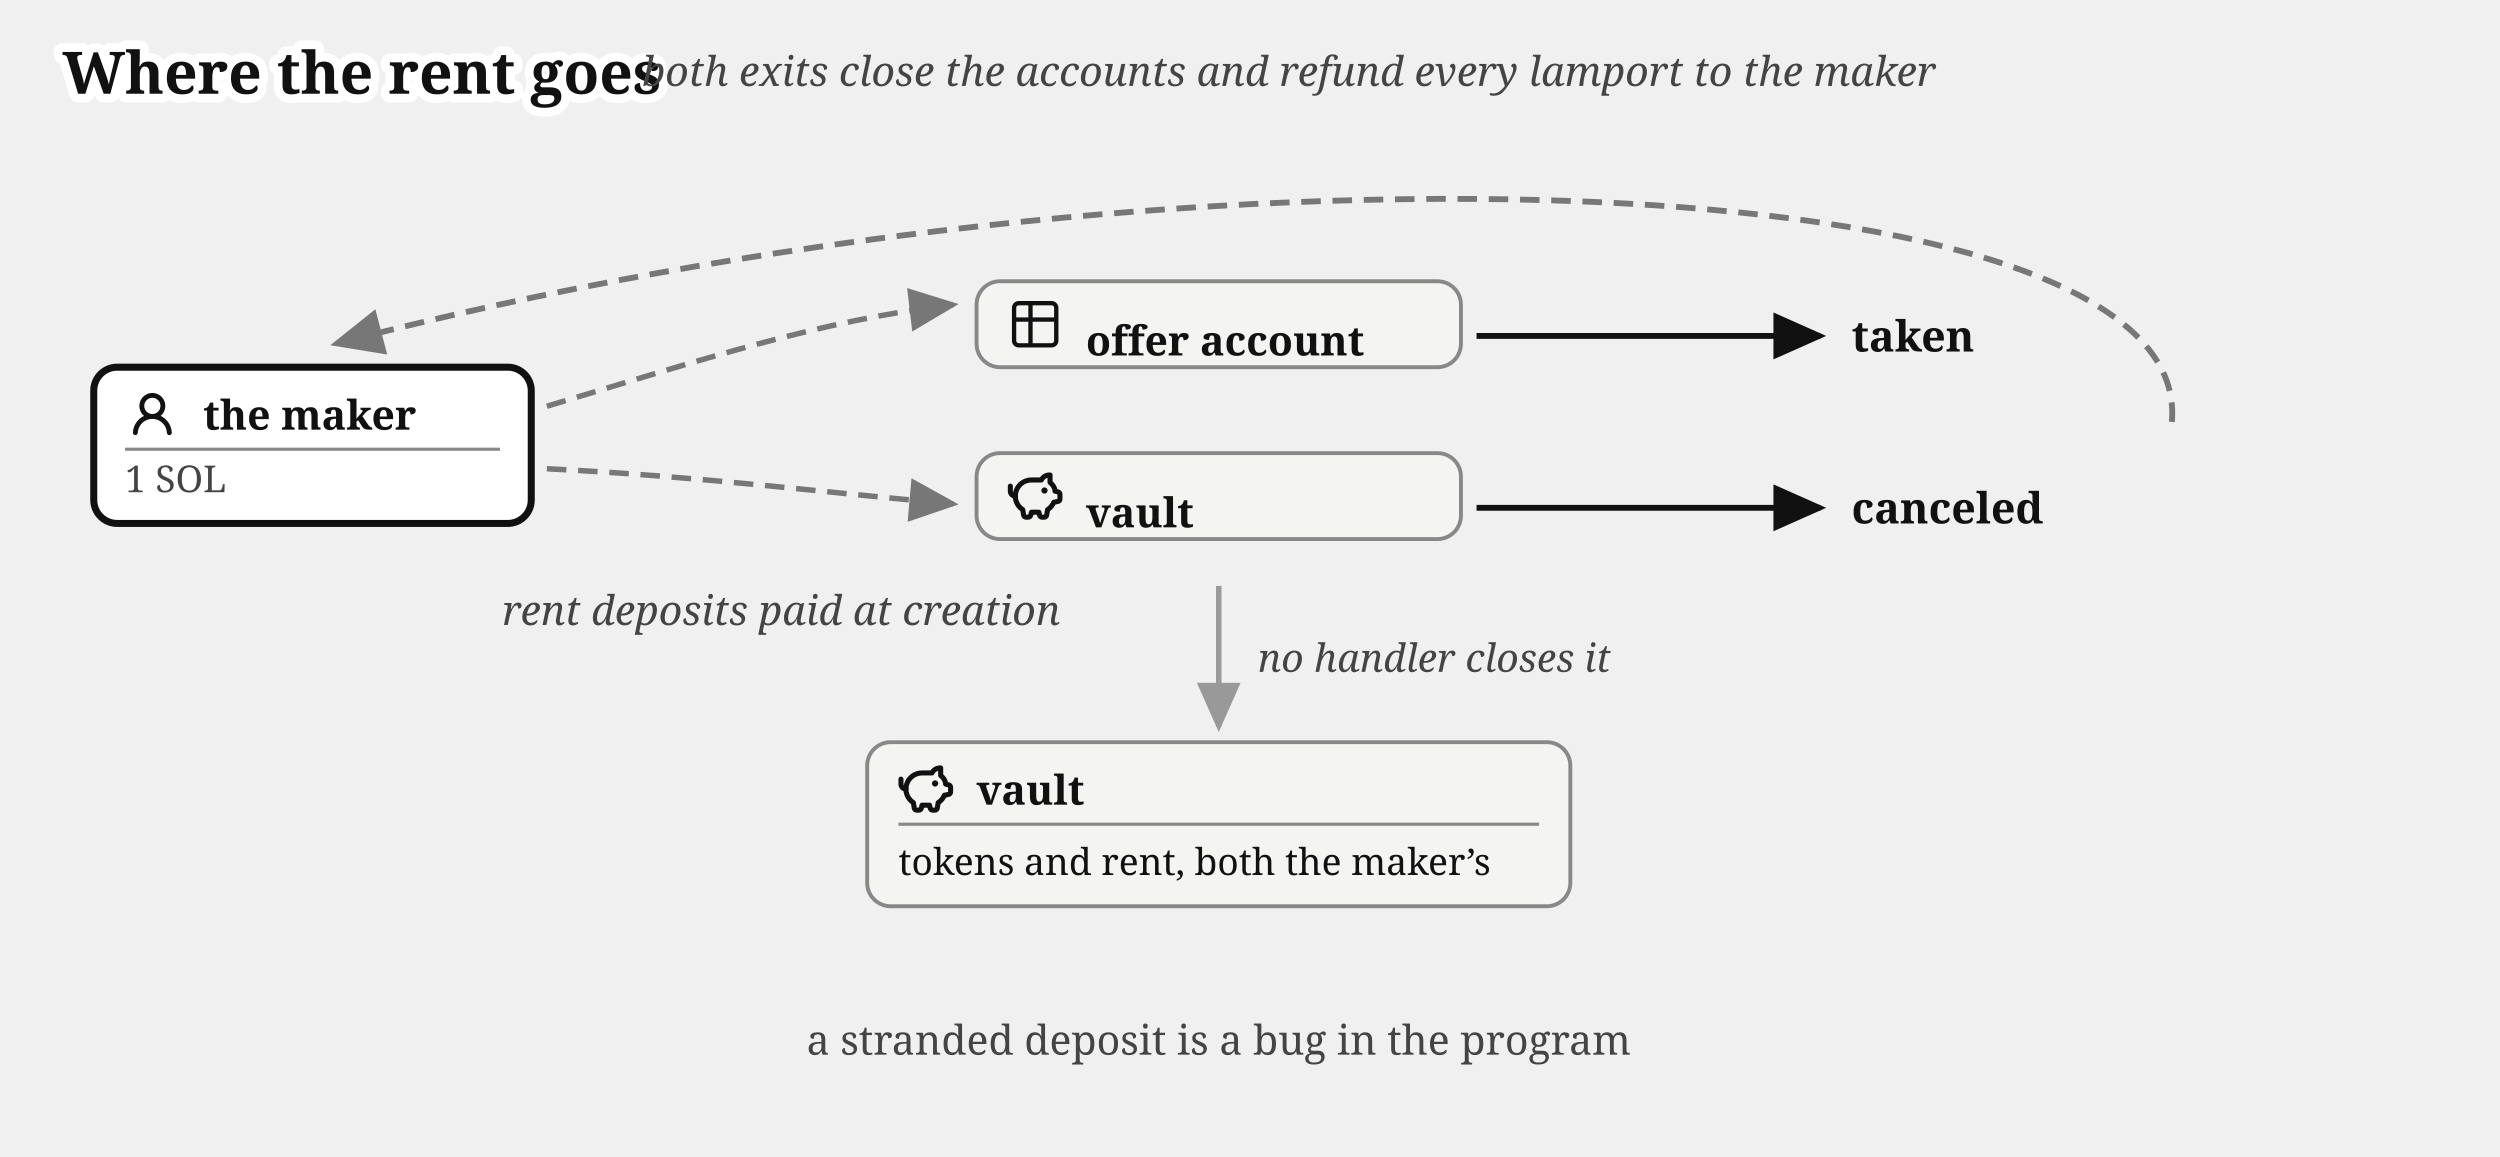
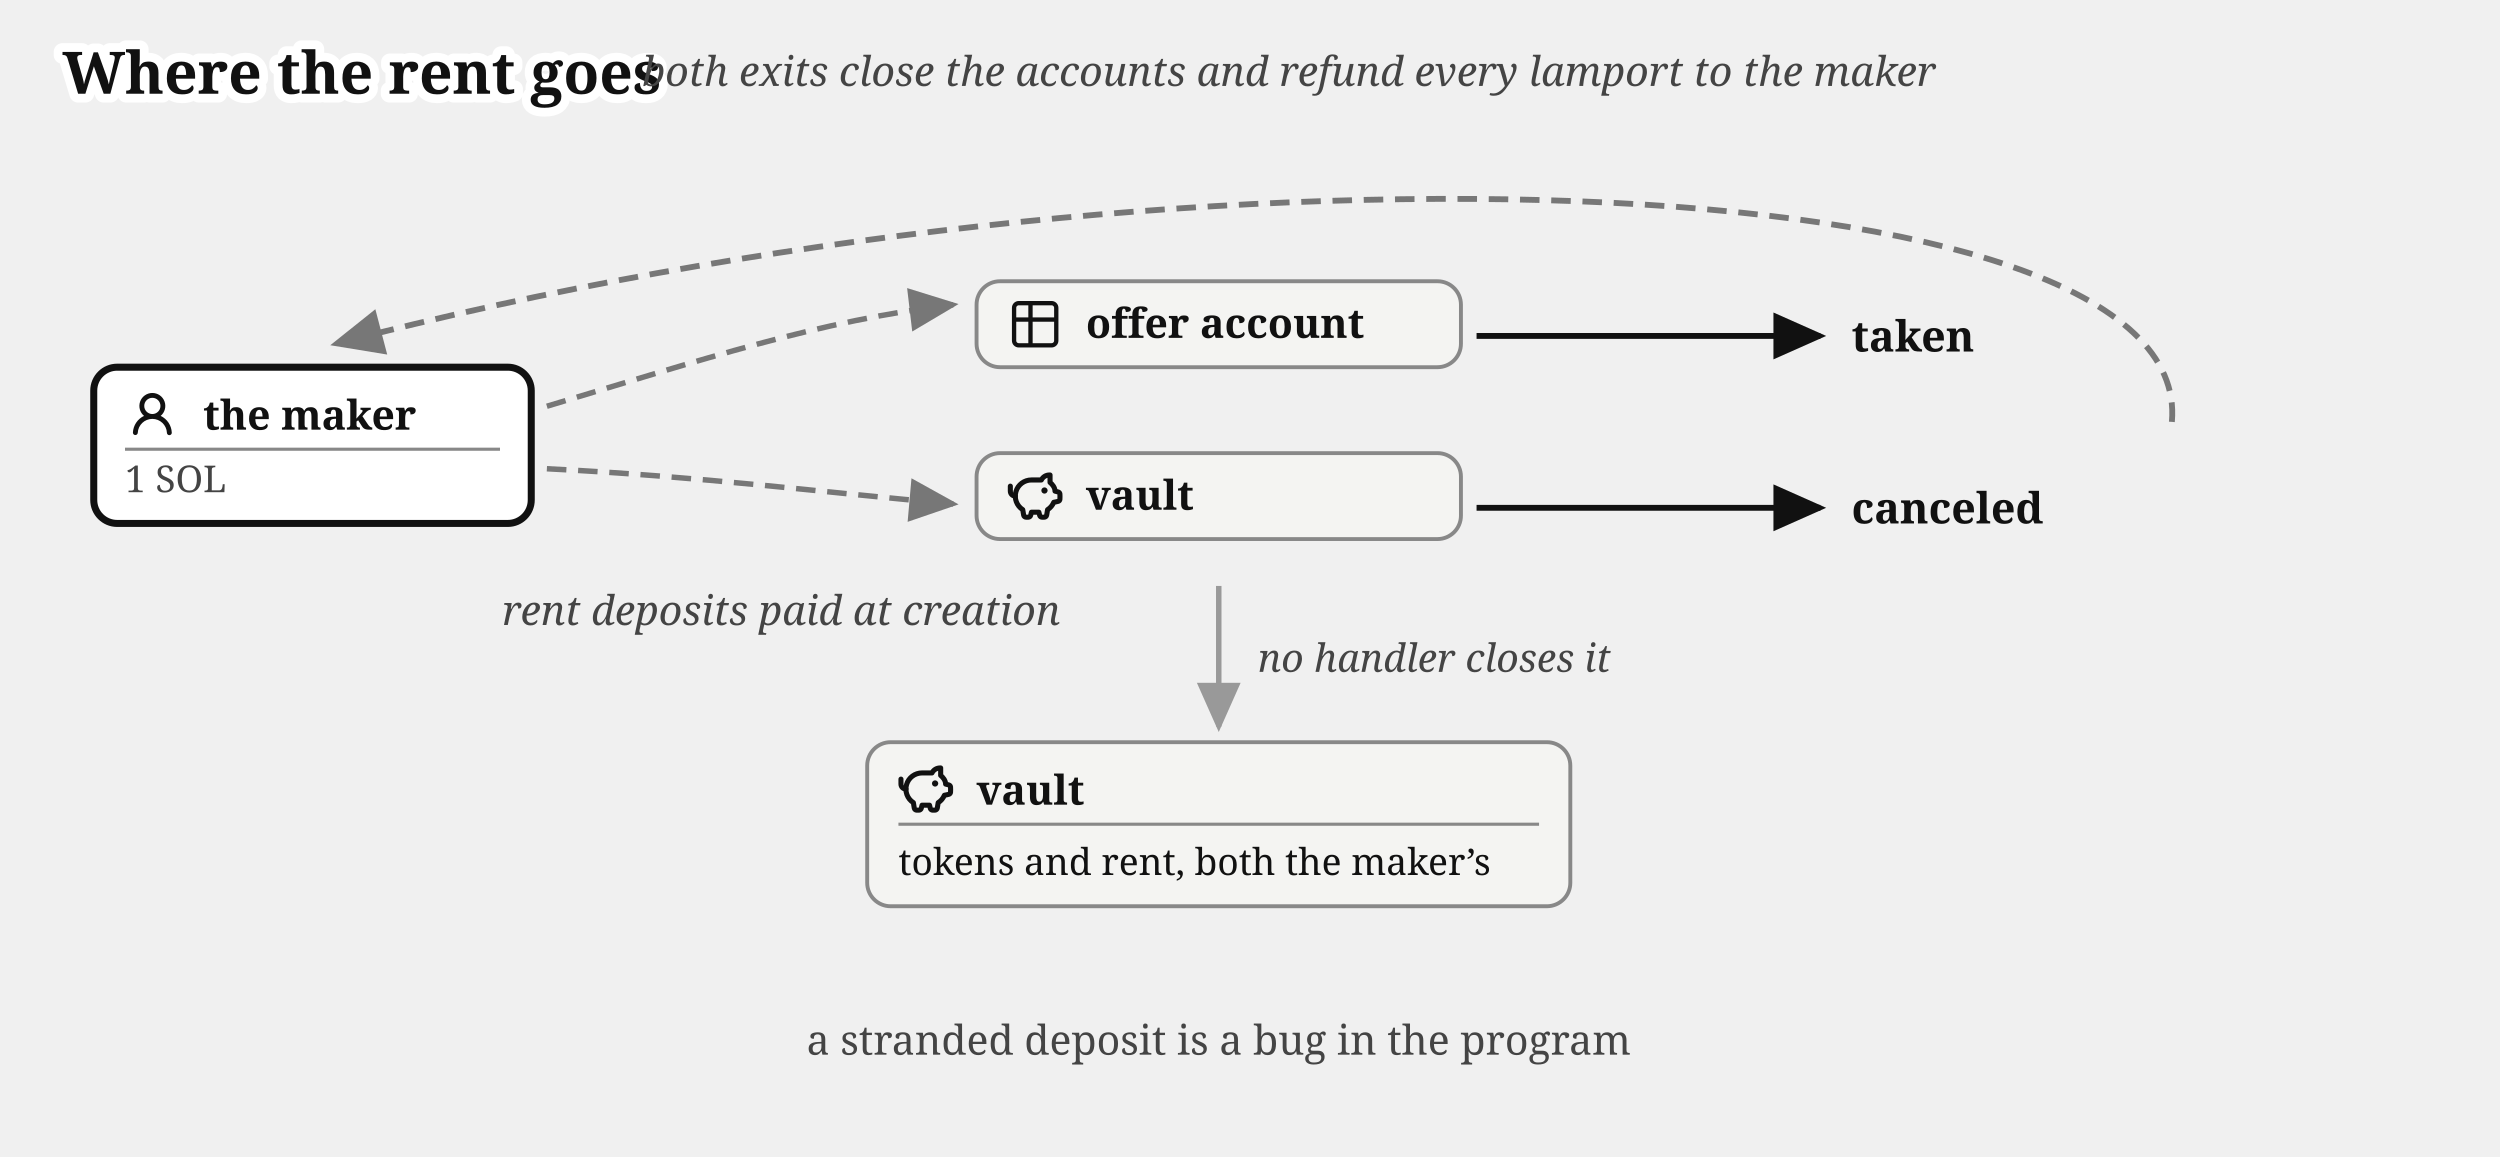
<svg xmlns="http://www.w3.org/2000/svg" viewBox="0 0 640 296" font-family="Gelasio, Georgia, serif" fill="#111">
  <text stroke="#fff" stroke-width="4.5" paint-order="stroke" stroke-linejoin="round" x="16" y="24" font-size="15" font-weight="bold">Where the rent goes</text>
  <defs>
    <marker id="rent-i" markerWidth="9" markerHeight="8" refX="8" refY="4" orient="auto">
      <path d="M0,0 L9,4 L0,8 z" fill="#111" />
    </marker>
    <marker id="rent-g" markerWidth="9" markerHeight="8" refX="8" refY="4" orient="auto">
      <path d="M0,0 L9,4 L0,8 z" fill="#777" />
    </marker>
    <marker id="rent-x" markerWidth="9" markerHeight="8" refX="8" refY="4" orient="auto">
      <path d="M0,0 L9,4 L0,8 z" fill="#999" />
    </marker>
  </defs>
  <g>
    <rect x="24" y="94" width="112" height="40" rx="6" fill="#fff" stroke="#111" stroke-width="1.8" />
    <g transform="translate(32,99)">
      <g transform="translate(0.36,0.767) scale(0.8301)" fill="#111">
        <path d="M10.561 8.073a6 6 0 0 1 3.432 5.142a.75.75 0 1 1-1.498.07a4.5 4.5 0 0 0-8.99 0a.75.75 0 0 1-1.498-.07a6 6 0 0 1 3.431-5.142a3.999 3.999 0 1 1 5.123 0M10.5 5a2.5 2.5 0 1 0-5 0a2.5 2.5 0 0 0 5 0" />
      </g>
    </g>
    <text x="52" y="110" font-size="10.5" font-weight="bold">the maker</text>
    <line x1="32" y1="115" x2="128" y2="115" stroke="#888" stroke-width="0.8" />
    <text x="32" y="126" font-size="9.5" fill="#444">1 SOL</text>
  </g>
  <g>
    <rect x="250" y="72" width="124" height="22" rx="6" fill="#f4f4f2" stroke="#888" />
    <g transform="translate(258,76)">
      <g transform="translate(-0.195,-0.195) scale(0.6)" fill="none" stroke="#111" stroke-linecap="round" stroke-linejoin="round" stroke-width="1.843">
        <path d="M3 5a2 2 0 0 1 2-2h14a2 2 0 0 1 2 2v14a2 2 0 0 1-2 2H5a2 2 0 0 1-2-2zm0 5h18M10 3v18" />
      </g>
    </g>
-     <text x="278" y="91" font-size="10.5" font-weight="bold">offer account</text>
+     <text x="278" y="86.5" font-size="10.5" font-weight="bold">offer account</text>
  </g>
  <g>
    <rect x="250" y="116" width="124" height="22" rx="6" fill="#f4f4f2" stroke="#888" />
    <g transform="translate(258,120)">
      <g transform="translate(-0.624,-0.624) scale(0.6353)" fill="none" stroke="#111" stroke-linecap="round" stroke-linejoin="round" stroke-width="2.047">
        <path d="M14.5 5.5h-4A6.5 6.5 0 0 0 7 17.478l.288 1.738c.07.423.105.635.202.798a1 1 0 0 0 .49.416c.178.07.392.07.822.07c.397 0 .596 0 .764-.062a1 1 0 0 0 .479-.374c.1-.148.15-.34.246-.727l.209-.837h3l.21.837c.096.386.144.58.245.727a1 1 0 0 0 .479.374c.168.062.367.062.764.062c.43 0 .644 0 .821-.07a1 1 0 0 0 .49-.416c.098-.163.133-.375.203-.798L17 17.478a6.5 6.5 0 0 0 2.502-2.978l.89-.178c.77-.154 1.155-.231 1.381-.508c.227-.276.227-.669.227-1.453v-.3c0-.75 0-1.124-.212-1.396c-.212-.27-.575-.362-1.303-.544L20 10c0-1.5-1.167-2.833-2-3.5v-3h-.264c-1.37 0-2.623.774-3.236 2" />
        <path d="M15.875 9.75h-.125m.25 0a.25.25 0 1 1-.5 0a.25.25 0 0 1 .5 0M2 8v2a2 2 0 0 0 2 2" />
      </g>
    </g>
-     <text x="278" y="135" font-size="10.5" font-weight="bold">vault</text>
+     <text x="278" y="130.5" font-size="10.5" font-weight="bold">vault</text>
  </g>
  <path d="M 140,104 C 180,92 210,82 244,78" fill="none" stroke="#777" stroke-width="1.4" stroke-dasharray="5 3" marker-end="url(#rent-g)" />
  <path d="M 140,120 C 180,122 210,126 244,129" fill="none" stroke="#777" stroke-width="1.4" stroke-dasharray="5 3" marker-end="url(#rent-g)" />
  <text x="200" y="160" font-size="10.5" fill="#444" text-anchor="middle" font-style="italic">rent deposits paid at creation</text>
  <path d="M 378,86 L 466,86" fill="none" stroke="#111" stroke-width="1.5" marker-end="url(#rent-i)" />
  <text x="474" y="90" font-size="11" font-weight="bold">taken</text>
  <path d="M 378,130 L 466,130" fill="none" stroke="#111" stroke-width="1.5" marker-end="url(#rent-i)" />
  <text x="474" y="134" font-size="11" font-weight="bold">canceled</text>
  <path d="M 556,108 C 562,40 300,32 86,88" fill="none" stroke="#777" stroke-width="1.5" stroke-dasharray="5 3" marker-end="url(#rent-g)" />
  <text x="330" y="22" font-size="10.5" fill="#444" text-anchor="middle" font-style="italic">both exits close the accounts and refund every lamport to the maker</text>
  <path d="M 312,150 L 312,186" fill="none" stroke="#999" stroke-width="1.4" marker-end="url(#rent-x)" />
  <text x="322" y="172" font-size="10" fill="#444" font-style="italic">no handler closes it</text>
  <g>
    <rect x="222" y="190" width="180" height="42" rx="6" fill="#f4f4f2" stroke="#888" />
    <g transform="translate(230,195)">
      <g transform="translate(-0.624,-0.624) scale(0.6353)" fill="none" stroke="#111" stroke-linecap="round" stroke-linejoin="round" stroke-width="2.047">
        <path d="M14.5 5.5h-4A6.5 6.5 0 0 0 7 17.478l.288 1.738c.07.423.105.635.202.798a1 1 0 0 0 .49.416c.178.07.392.07.822.07c.397 0 .596 0 .764-.062a1 1 0 0 0 .479-.374c.1-.148.15-.34.246-.727l.209-.837h3l.21.837c.096.386.144.58.245.727a1 1 0 0 0 .479.374c.168.062.367.062.764.062c.43 0 .644 0 .821-.07a1 1 0 0 0 .49-.416c.098-.163.133-.375.203-.798L17 17.478a6.5 6.5 0 0 0 2.502-2.978l.89-.178c.77-.154 1.155-.231 1.381-.508c.227-.276.227-.669.227-1.453v-.3c0-.75 0-1.124-.212-1.396c-.212-.27-.575-.362-1.303-.544L20 10c0-1.5-1.167-2.833-2-3.5v-3h-.264c-1.37 0-2.623.774-3.236 2" />
        <path d="M15.875 9.75h-.125m.25 0a.25.25 0 1 1-.5 0a.25.25 0 0 1 .5 0M2 8v2a2 2 0 0 0 2 2" />
      </g>
    </g>
    <text x="250" y="206" font-size="10.5" font-weight="bold">vault</text>
    <line x1="230" y1="211" x2="394" y2="211" stroke="#888" stroke-width="0.8" />
    <text x="230" y="224" font-size="9.5">tokens and rent, both the maker’s</text>
  </g>
  <text x="312" y="270" font-size="10.5" fill="#444" text-anchor="middle">a stranded deposit is a bug in the program</text>
</svg>
